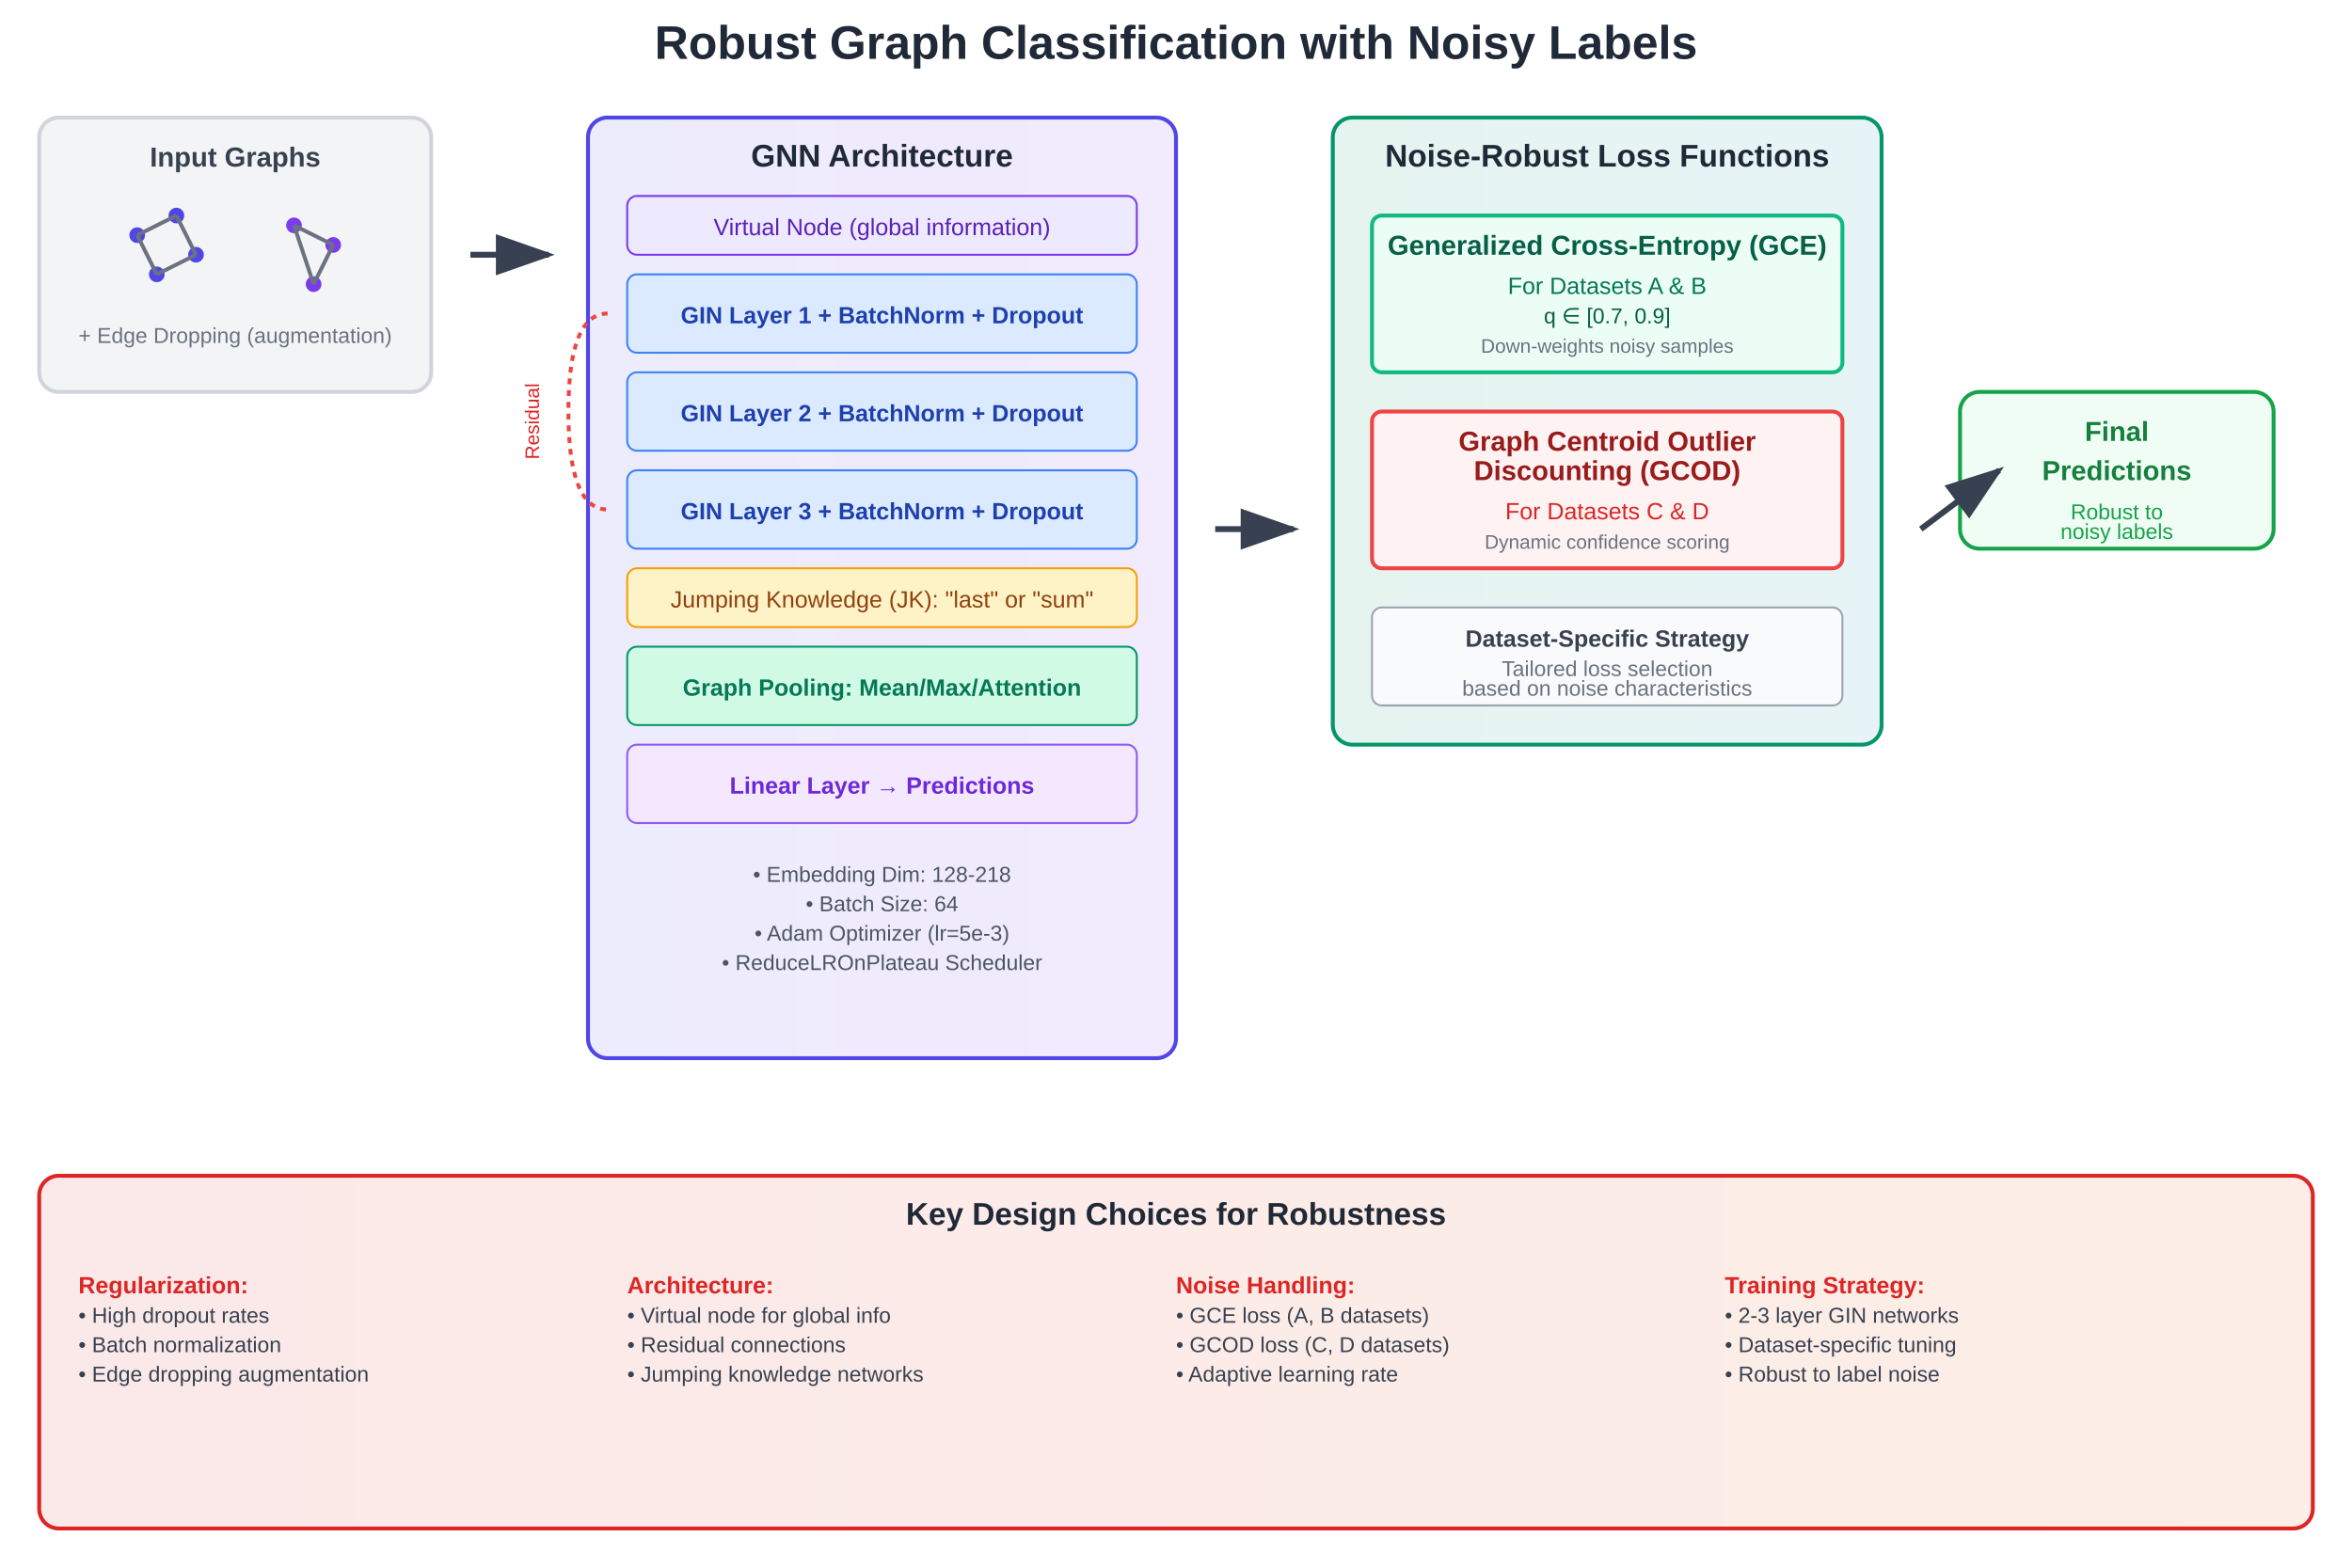
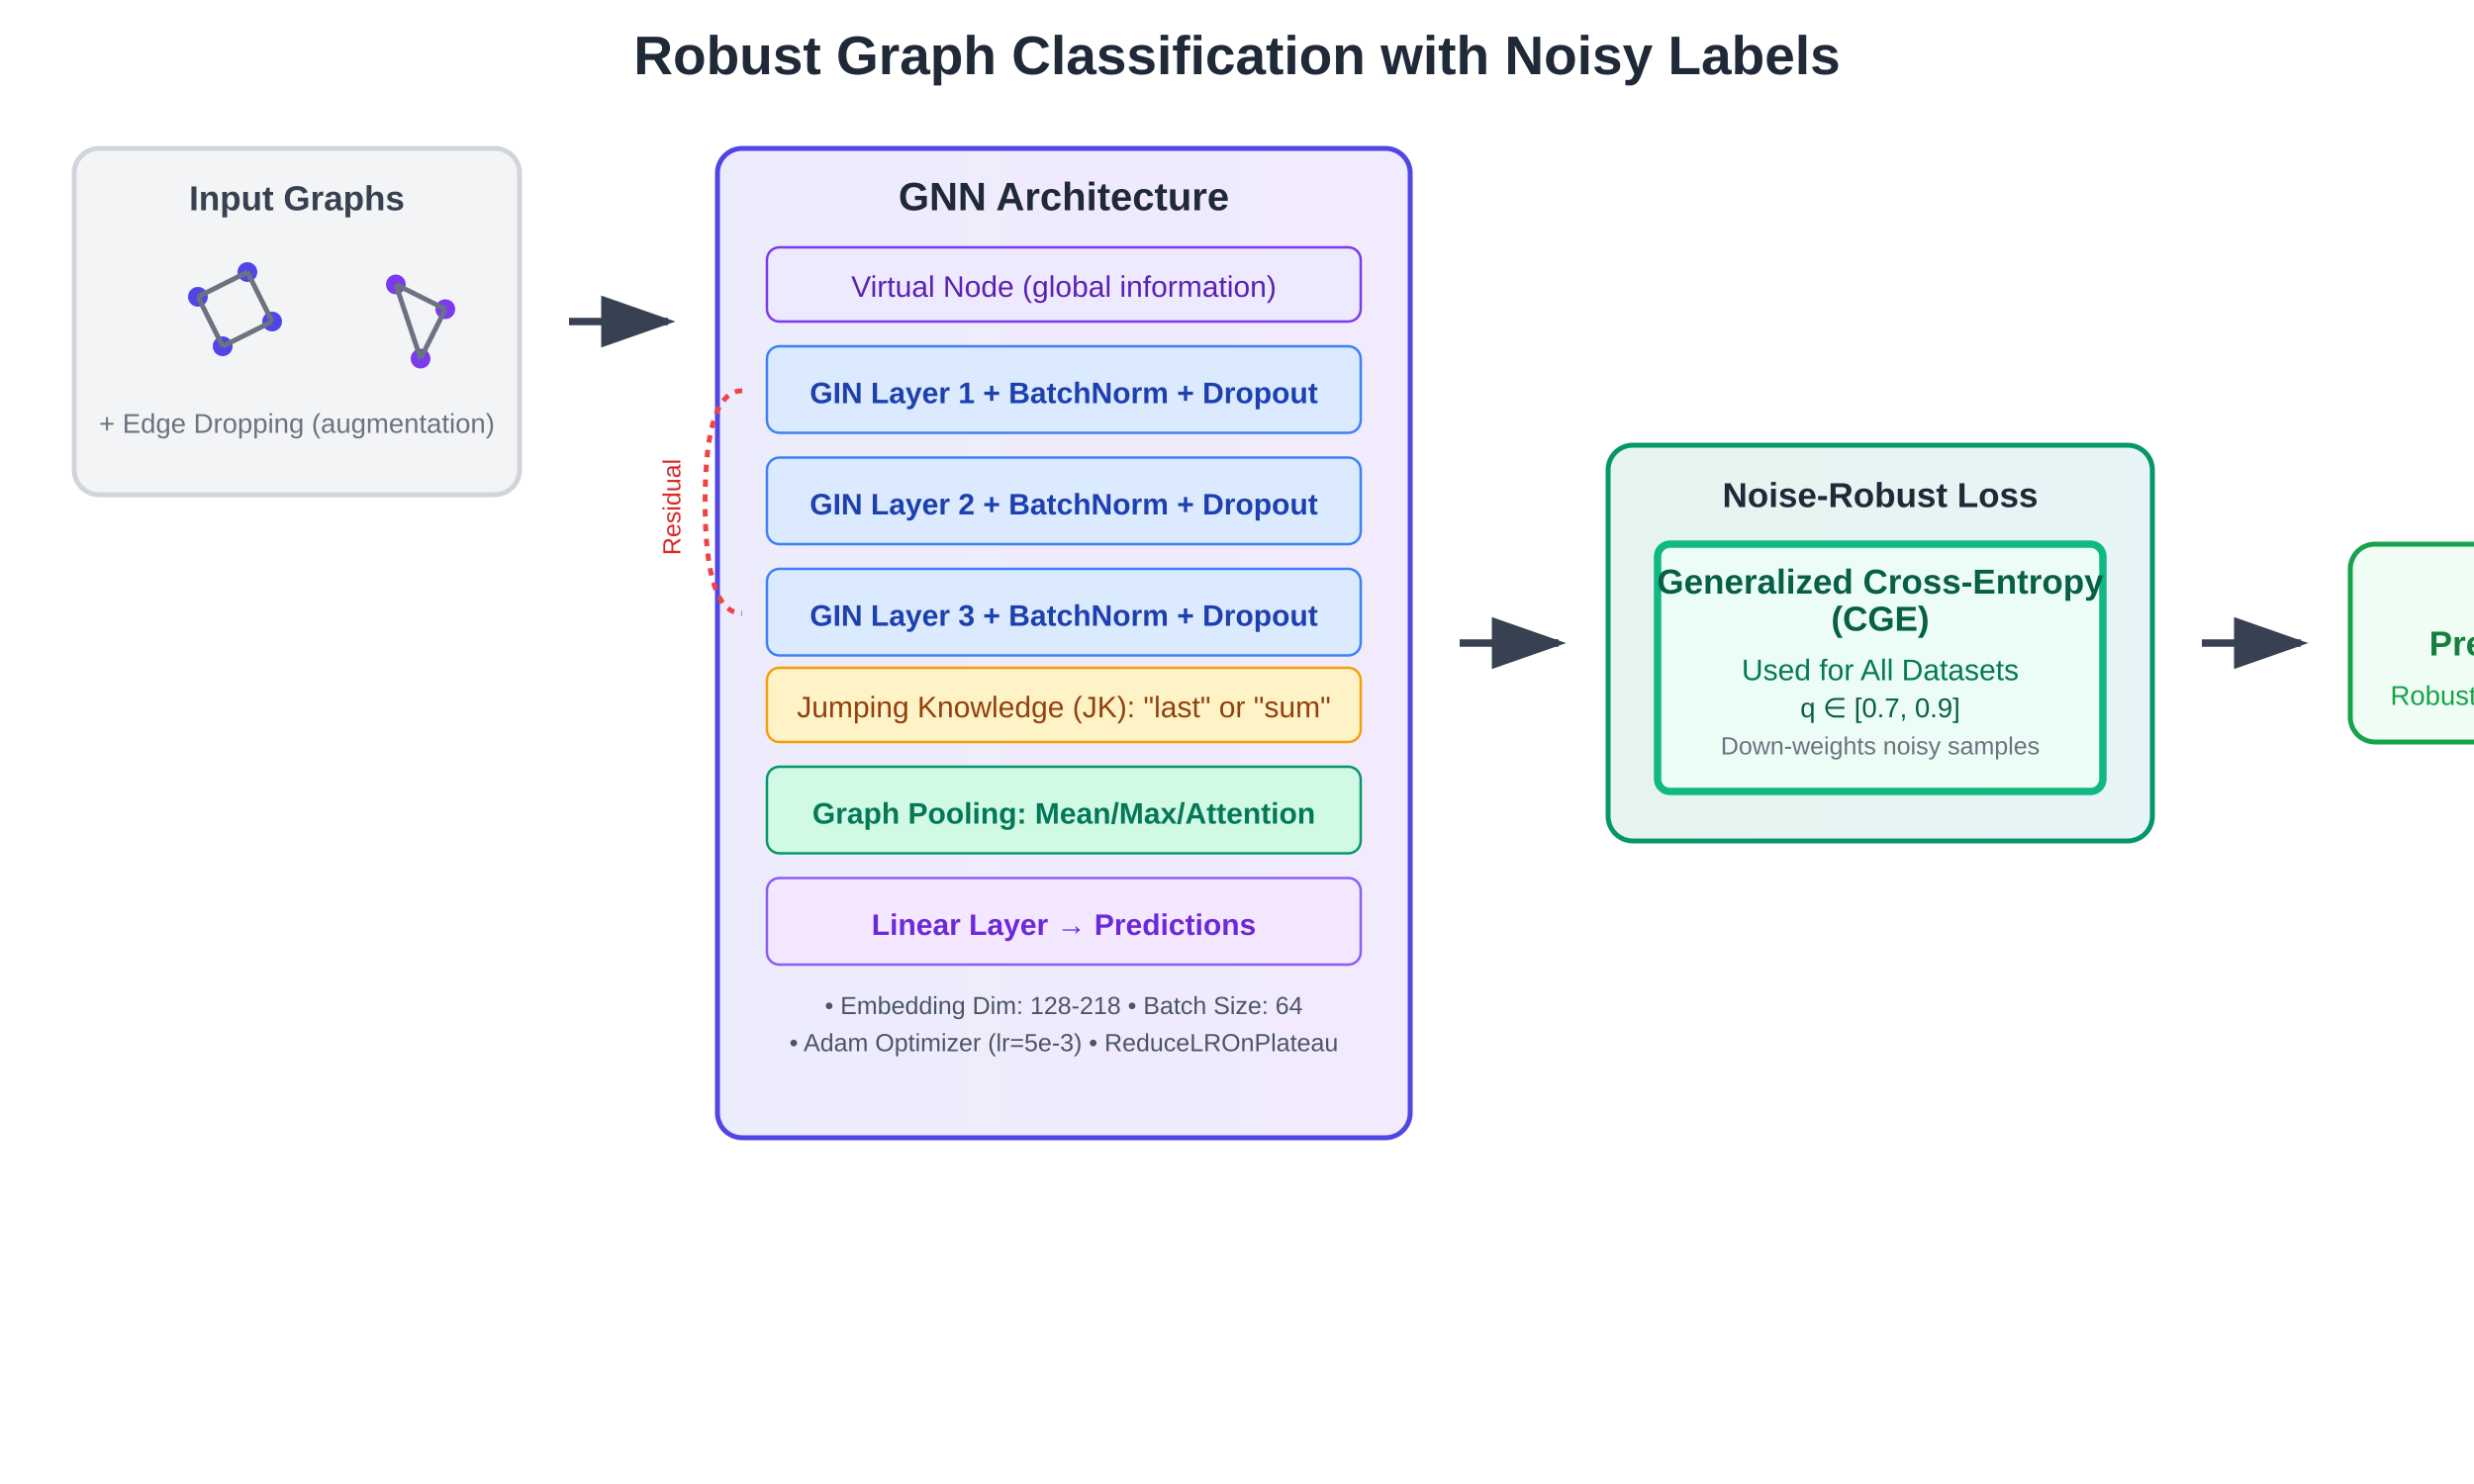
- <svg xmlns="http://www.w3.org/2000/svg" viewBox="0 0 1200 800">
+ <svg xmlns="http://www.w3.org/2000/svg" viewBox="0 0 1000 600">
  <defs>
    <linearGradient id="grad1" x1="0%" y1="0%" x2="100%" y2="0%">
      <stop offset="0%" style="stop-color:#4F46E5;stop-opacity:1" />
      <stop offset="100%" style="stop-color:#7C3AED;stop-opacity:1" />
    </linearGradient>
    <linearGradient id="grad2" x1="0%" y1="0%" x2="100%" y2="0%">
      <stop offset="0%" style="stop-color:#059669;stop-opacity:1" />
      <stop offset="100%" style="stop-color:#0891B2;stop-opacity:1" />
    </linearGradient>
    <linearGradient id="grad3" x1="0%" y1="0%" x2="100%" y2="0%">
      <stop offset="0%" style="stop-color:#DC2626;stop-opacity:1" />
      <stop offset="100%" style="stop-color:#EA580C;stop-opacity:1" />
    </linearGradient>
    <marker id="arrowhead" markerWidth="10" markerHeight="7" refX="9" refY="3.5" orient="auto">
      <polygon points="0 0, 10 3.5, 0 7" fill="#374151" />
    </marker>
  </defs>
-   <text x="600" y="30" text-anchor="middle" font-family="Arial, sans-serif" font-size="24" font-weight="bold" fill="#1F2937">
+   <text x="500" y="30" text-anchor="middle" font-family="Arial, sans-serif" font-size="22" font-weight="bold" fill="#1F2937">
    Robust Graph Classification with Noisy Labels
  </text>
-   <rect x="20" y="60" width="200" height="140" rx="10" fill="#F3F4F6" stroke="#D1D5DB" stroke-width="2" />
+   <rect x="30" y="60" width="180" height="140" rx="10" fill="#F3F4F6" stroke="#D1D5DB" stroke-width="2" />
  <text x="120" y="85" text-anchor="middle" font-family="Arial, sans-serif" font-size="14" font-weight="bold" fill="#374151">Input Graphs</text>
-   <g transform="translate(40, 100)">
+   <g transform="translate(50, 100)">
    <circle cx="30" cy="20" r="4" fill="#4F46E5" />
    <circle cx="50" cy="10" r="4" fill="#4F46E5" />
    <circle cx="60" cy="30" r="4" fill="#4F46E5" />
    <circle cx="40" cy="40" r="4" fill="#4F46E5" />
    <line x1="30" y1="20" x2="50" y2="10" stroke="#6B7280" stroke-width="2" />
    <line x1="50" y1="10" x2="60" y2="30" stroke="#6B7280" stroke-width="2" />
    <line x1="30" y1="20" x2="40" y2="40" stroke="#6B7280" stroke-width="2" />
    <line x1="40" y1="40" x2="60" y2="30" stroke="#6B7280" stroke-width="2" />
    <circle cx="110" cy="15" r="4" fill="#7C3AED" />
    <circle cx="130" cy="25" r="4" fill="#7C3AED" />
    <circle cx="120" cy="45" r="4" fill="#7C3AED" />
    <line x1="110" y1="15" x2="130" y2="25" stroke="#6B7280" stroke-width="2" />
    <line x1="130" y1="25" x2="120" y2="45" stroke="#6B7280" stroke-width="2" />
    <line x1="110" y1="15" x2="120" y2="45" stroke="#6B7280" stroke-width="2" />
  </g>
  <text x="120" y="175" text-anchor="middle" font-family="Arial, sans-serif" font-size="11" fill="#6B7280">
    + Edge Dropping (augmentation)
  </text>
-   <path d="M 240 130 L 280 130" stroke="#374151" stroke-width="3" fill="none" marker-end="url(#arrowhead)" />
-   <rect x="300" y="60" width="300" height="480" rx="10" fill="url(#grad1)" fill-opacity="0.1" stroke="#4F46E5" stroke-width="2" />
-   <text x="450" y="85" text-anchor="middle" font-family="Arial, sans-serif" font-size="16" font-weight="bold" fill="#1F2937">GNN Architecture</text>
-   <rect x="320" y="100" width="260" height="30" rx="5" fill="#EDE9FE" stroke="#7C3AED" stroke-width="1" />
-   <text x="450" y="120" text-anchor="middle" font-family="Arial, sans-serif" font-size="12" fill="#5B21B6">Virtual Node (global information)</text>
-   <g transform="translate(320, 140)">
-     <rect x="0" y="0" width="260" height="40" rx="5" fill="#DBEAFE" stroke="#3B82F6" stroke-width="1" />
-     <text x="130" y="25" text-anchor="middle" font-family="Arial, sans-serif" font-size="12" font-weight="bold" fill="#1E40AF">GIN Layer 1 + BatchNorm + Dropout</text>
-     <rect x="0" y="50" width="260" height="40" rx="5" fill="#DBEAFE" stroke="#3B82F6" stroke-width="1" />
-     <text x="130" y="75" text-anchor="middle" font-family="Arial, sans-serif" font-size="12" font-weight="bold" fill="#1E40AF">GIN Layer 2 + BatchNorm + Dropout</text>
-     <rect x="0" y="100" width="260" height="40" rx="5" fill="#DBEAFE" stroke="#3B82F6" stroke-width="1" />
-     <text x="130" y="125" text-anchor="middle" font-family="Arial, sans-serif" font-size="12" font-weight="bold" fill="#1E40AF">GIN Layer 3 + BatchNorm + Dropout</text>
-     <path d="M -10 20 Q -30 20 -30 70 Q -30 120 -10 120" stroke="#EF4444" stroke-width="2" fill="none" stroke-dasharray="3,3" />
-     <text x="-45" y="75" text-anchor="middle" font-family="Arial, sans-serif" font-size="10" fill="#DC2626" transform="rotate(-90, -45, 75)">Residual</text>
+   <line x1="230" y1="130" x2="270" y2="130" stroke="#374151" stroke-width="3" marker-end="url(#arrowhead)" />
+   <rect x="290" y="60" width="280" height="400" rx="10" fill="url(#grad1)" fill-opacity="0.1" stroke="#4F46E5" stroke-width="2" />
+   <text x="430" y="85" text-anchor="middle" font-family="Arial, sans-serif" font-size="16" font-weight="bold" fill="#1F2937">GNN Architecture</text>
+   <rect x="310" y="100" width="240" height="30" rx="5" fill="#EDE9FE" stroke="#7C3AED" stroke-width="1" />
+   <text x="430" y="120" text-anchor="middle" font-family="Arial, sans-serif" font-size="12" fill="#5B21B6">Virtual Node (global information)</text>
+   <g transform="translate(310, 140)">
+     <rect x="0" y="0" width="240" height="35" rx="5" fill="#DBEAFE" stroke="#3B82F6" stroke-width="1" />
+     <text x="120" y="23" text-anchor="middle" font-family="Arial, sans-serif" font-size="12" font-weight="bold" fill="#1E40AF">GIN Layer 1 + BatchNorm + Dropout</text>
+     <rect x="0" y="45" width="240" height="35" rx="5" fill="#DBEAFE" stroke="#3B82F6" stroke-width="1" />
+     <text x="120" y="68" text-anchor="middle" font-family="Arial, sans-serif" font-size="12" font-weight="bold" fill="#1E40AF">GIN Layer 2 + BatchNorm + Dropout</text>
+     <rect x="0" y="90" width="240" height="35" rx="5" fill="#DBEAFE" stroke="#3B82F6" stroke-width="1" />
+     <text x="120" y="113" text-anchor="middle" font-family="Arial, sans-serif" font-size="12" font-weight="bold" fill="#1E40AF">GIN Layer 3 + BatchNorm + Dropout</text>
+     <path d="M -10 18 Q -25 18 -25 63 Q -25 108 -10 108" stroke="#EF4444" stroke-width="2" fill="none" stroke-dasharray="3,3" />
+     <text x="-35" y="65" text-anchor="middle" font-family="Arial, sans-serif" font-size="10" fill="#DC2626" transform="rotate(-90, -35, 65)">Residual</text>
  </g>
-   <rect x="320" y="290" width="260" height="30" rx="5" fill="#FEF3C7" stroke="#F59E0B" stroke-width="1" />
-   <text x="450" y="310" text-anchor="middle" font-family="Arial, sans-serif" font-size="12" fill="#92400E">Jumping Knowledge (JK): "last" or "sum"</text>
-   <rect x="320" y="330" width="260" height="40" rx="5" fill="#D1FAE5" stroke="#059669" stroke-width="1" />
-   <text x="450" y="355" text-anchor="middle" font-family="Arial, sans-serif" font-size="12" font-weight="bold" fill="#047857">Graph Pooling: Mean/Max/Attention</text>
-   <rect x="320" y="380" width="260" height="40" rx="5" fill="#F3E8FF" stroke="#8B5CF6" stroke-width="1" />
-   <text x="450" y="405" text-anchor="middle" font-family="Arial, sans-serif" font-size="12" font-weight="bold" fill="#6D28D9">Linear Layer → Predictions</text>
-   <text x="450" y="450" text-anchor="middle" font-family="Arial, sans-serif" font-size="11" fill="#4B5563">
-     • Embedding Dim: 128-218
+   <rect x="310" y="270" width="240" height="30" rx="5" fill="#FEF3C7" stroke="#F59E0B" stroke-width="1" />
+   <text x="430" y="290" text-anchor="middle" font-family="Arial, sans-serif" font-size="12" fill="#92400E">Jumping Knowledge (JK): "last" or "sum"</text>
+   <rect x="310" y="310" width="240" height="35" rx="5" fill="#D1FAE5" stroke="#059669" stroke-width="1" />
+   <text x="430" y="333" text-anchor="middle" font-family="Arial, sans-serif" font-size="12" font-weight="bold" fill="#047857">Graph Pooling: Mean/Max/Attention</text>
+   <rect x="310" y="355" width="240" height="35" rx="5" fill="#F3E8FF" stroke="#8B5CF6" stroke-width="1" />
+   <text x="430" y="378" text-anchor="middle" font-family="Arial, sans-serif" font-size="12" font-weight="bold" fill="#6D28D9">Linear Layer → Predictions</text>
+   <text x="430" y="410" text-anchor="middle" font-family="Arial, sans-serif" font-size="10" fill="#4B5563">
+     • Embedding Dim: 128-218 • Batch Size: 64
  </text>
-   <text x="450" y="465" text-anchor="middle" font-family="Arial, sans-serif" font-size="11" fill="#4B5563">
-     • Batch Size: 64
+   <text x="430" y="425" text-anchor="middle" font-family="Arial, sans-serif" font-size="10" fill="#4B5563">
+     • Adam Optimizer (lr=5e-3) • ReduceLROnPlateau
  </text>
-   <text x="450" y="480" text-anchor="middle" font-family="Arial, sans-serif" font-size="11" fill="#4B5563">
-     • Adam Optimizer (lr=5e-3)
-   </text>
-   <text x="450" y="495" text-anchor="middle" font-family="Arial, sans-serif" font-size="11" fill="#4B5563">
-     • ReduceLROnPlateau Scheduler
-   </text>
-   <path d="M 620 270 L 660 270" stroke="#374151" stroke-width="3" fill="none" marker-end="url(#arrowhead)" />
-   <rect x="680" y="60" width="280" height="320" rx="10" fill="url(#grad2)" fill-opacity="0.1" stroke="#059669" stroke-width="2" />
-   <text x="820" y="85" text-anchor="middle" font-family="Arial, sans-serif" font-size="16" font-weight="bold" fill="#1F2937">Noise-Robust Loss Functions</text>
-   <rect x="700" y="110" width="240" height="80" rx="5" fill="#ECFDF5" stroke="#10B981" stroke-width="2" />
-   <text x="820" y="130" text-anchor="middle" font-family="Arial, sans-serif" font-size="14" font-weight="bold" fill="#065F46">Generalized Cross-Entropy (GCE)</text>
-   <text x="820" y="150" text-anchor="middle" font-family="Arial, sans-serif" font-size="12" fill="#047857">For Datasets A &amp; B</text>
-   <text x="820" y="165" text-anchor="middle" font-family="Arial, sans-serif" font-size="11" fill="#065F46">q ∈ [0.7, 0.9]</text>
-   <text x="820" y="180" text-anchor="middle" font-family="Arial, sans-serif" font-size="10" fill="#6B7280">Down-weights noisy samples</text>
-   <rect x="700" y="210" width="240" height="80" rx="5" fill="#FEF2F2" stroke="#EF4444" stroke-width="2" />
-   <text x="820" y="230" text-anchor="middle" font-family="Arial, sans-serif" font-size="14" font-weight="bold" fill="#991B1B">Graph Centroid Outlier</text>
-   <text x="820" y="245" text-anchor="middle" font-family="Arial, sans-serif" font-size="14" font-weight="bold" fill="#991B1B">Discounting (GCOD)</text>
-   <text x="820" y="265" text-anchor="middle" font-family="Arial, sans-serif" font-size="12" fill="#DC2626">For Datasets C &amp; D</text>
-   <text x="820" y="280" text-anchor="middle" font-family="Arial, sans-serif" font-size="10" fill="#6B7280">Dynamic confidence scoring</text>
-   <rect x="700" y="310" width="240" height="50" rx="5" fill="#F9FAFB" stroke="#9CA3AF" stroke-width="1" />
-   <text x="820" y="330" text-anchor="middle" font-family="Arial, sans-serif" font-size="12" font-weight="bold" fill="#374151">Dataset-Specific Strategy</text>
-   <text x="820" y="345" text-anchor="middle" font-family="Arial, sans-serif" font-size="11" fill="#6B7280">Tailored loss selection</text>
-   <text x="820" y="355" text-anchor="middle" font-family="Arial, sans-serif" font-size="11" fill="#6B7280">based on noise characteristics</text>
-   <rect x="20" y="600" width="1160" height="180" rx="10" fill="url(#grad3)" fill-opacity="0.1" stroke="#DC2626" stroke-width="2" />
-   <text x="600" y="625" text-anchor="middle" font-family="Arial, sans-serif" font-size="16" font-weight="bold" fill="#1F2937">Key Design Choices for Robustness</text>
-   <g transform="translate(40, 640)">
-     <text x="0" y="20" font-family="Arial, sans-serif" font-size="12" font-weight="bold" fill="#DC2626">Regularization:</text>
-     <text x="0" y="35" font-family="Arial, sans-serif" font-size="11" fill="#374151">• High dropout rates</text>
-     <text x="0" y="50" font-family="Arial, sans-serif" font-size="11" fill="#374151">• Batch normalization</text>
-     <text x="0" y="65" font-family="Arial, sans-serif" font-size="11" fill="#374151">• Edge dropping augmentation</text>
-     <text x="280" y="20" font-family="Arial, sans-serif" font-size="12" font-weight="bold" fill="#DC2626">Architecture:</text>
-     <text x="280" y="35" font-family="Arial, sans-serif" font-size="11" fill="#374151">• Virtual node for global info</text>
-     <text x="280" y="50" font-family="Arial, sans-serif" font-size="11" fill="#374151">• Residual connections</text>
-     <text x="280" y="65" font-family="Arial, sans-serif" font-size="11" fill="#374151">• Jumping knowledge networks</text>
-     <text x="560" y="20" font-family="Arial, sans-serif" font-size="12" font-weight="bold" fill="#DC2626">Noise Handling:</text>
-     <text x="560" y="35" font-family="Arial, sans-serif" font-size="11" fill="#374151">• GCE loss (A, B datasets)</text>
-     <text x="560" y="50" font-family="Arial, sans-serif" font-size="11" fill="#374151">• GCOD loss (C, D datasets)</text>
-     <text x="560" y="65" font-family="Arial, sans-serif" font-size="11" fill="#374151">• Adaptive learning rate</text>
-     <text x="840" y="20" font-family="Arial, sans-serif" font-size="12" font-weight="bold" fill="#DC2626">Training Strategy:</text>
-     <text x="840" y="35" font-family="Arial, sans-serif" font-size="11" fill="#374151">• 2-3 layer GIN networks</text>
-     <text x="840" y="50" font-family="Arial, sans-serif" font-size="11" fill="#374151">• Dataset-specific tuning</text>
-     <text x="840" y="65" font-family="Arial, sans-serif" font-size="11" fill="#374151">• Robust to label noise</text>
-   </g>
-   <rect x="1000" y="200" width="160" height="80" rx="10" fill="#F0FDF4" stroke="#16A34A" stroke-width="2" />
-   <text x="1080" y="225" text-anchor="middle" font-family="Arial, sans-serif" font-size="14" font-weight="bold" fill="#15803D">Final</text>
-   <text x="1080" y="245" text-anchor="middle" font-family="Arial, sans-serif" font-size="14" font-weight="bold" fill="#15803D">Predictions</text>
-   <text x="1080" y="265" text-anchor="middle" font-family="Arial, sans-serif" font-size="11" fill="#16A34A">Robust to</text>
-   <text x="1080" y="275" text-anchor="middle" font-family="Arial, sans-serif" font-size="11" fill="#16A34A">noisy labels</text>
-   <path d="M 980 270 L 1020 240" stroke="#374151" stroke-width="3" fill="none" marker-end="url(#arrowhead)" />
+   <line x1="590" y1="260" x2="630" y2="260" stroke="#374151" stroke-width="3" marker-end="url(#arrowhead)" />
+   <rect x="650" y="180" width="220" height="160" rx="10" fill="url(#grad2)" fill-opacity="0.1" stroke="#059669" stroke-width="2" />
+   <text x="760" y="205" text-anchor="middle" font-family="Arial, sans-serif" font-size="14" font-weight="bold" fill="#1F2937">Noise-Robust Loss</text>
+   <rect x="670" y="220" width="180" height="100" rx="5" fill="#ECFDF5" stroke="#10B981" stroke-width="3" />
+   <text x="760" y="240" text-anchor="middle" font-family="Arial, sans-serif" font-size="14" font-weight="bold" fill="#065F46">Generalized Cross-Entropy</text>
+   <text x="760" y="255" text-anchor="middle" font-family="Arial, sans-serif" font-size="14" font-weight="bold" fill="#065F46">(CGE)</text>
+   <text x="760" y="275" text-anchor="middle" font-family="Arial, sans-serif" font-size="12" fill="#047857">Used for All Datasets</text>
+   <text x="760" y="290" text-anchor="middle" font-family="Arial, sans-serif" font-size="11" fill="#065F46">q ∈ [0.7, 0.9]</text>
+   <text x="760" y="305" text-anchor="middle" font-family="Arial, sans-serif" font-size="10" fill="#6B7280">Down-weights noisy samples</text>
+   <line x1="890" y1="260" x2="930" y2="260" stroke="#374151" stroke-width="3" marker-end="url(#arrowhead)" />
+   <rect x="950" y="220" width="140" height="80" rx="10" fill="#F0FDF4" stroke="#16A34A" stroke-width="2" />
+   <text x="1020" y="245" text-anchor="middle" font-family="Arial, sans-serif" font-size="14" font-weight="bold" fill="#15803D">Final</text>
+   <text x="1020" y="265" text-anchor="middle" font-family="Arial, sans-serif" font-size="14" font-weight="bold" fill="#15803D">Predictions</text>
+   <text x="1020" y="285" text-anchor="middle" font-family="Arial, sans-serif" font-size="11" fill="#16A34A">Robust to noisy labels</text>
</svg>
